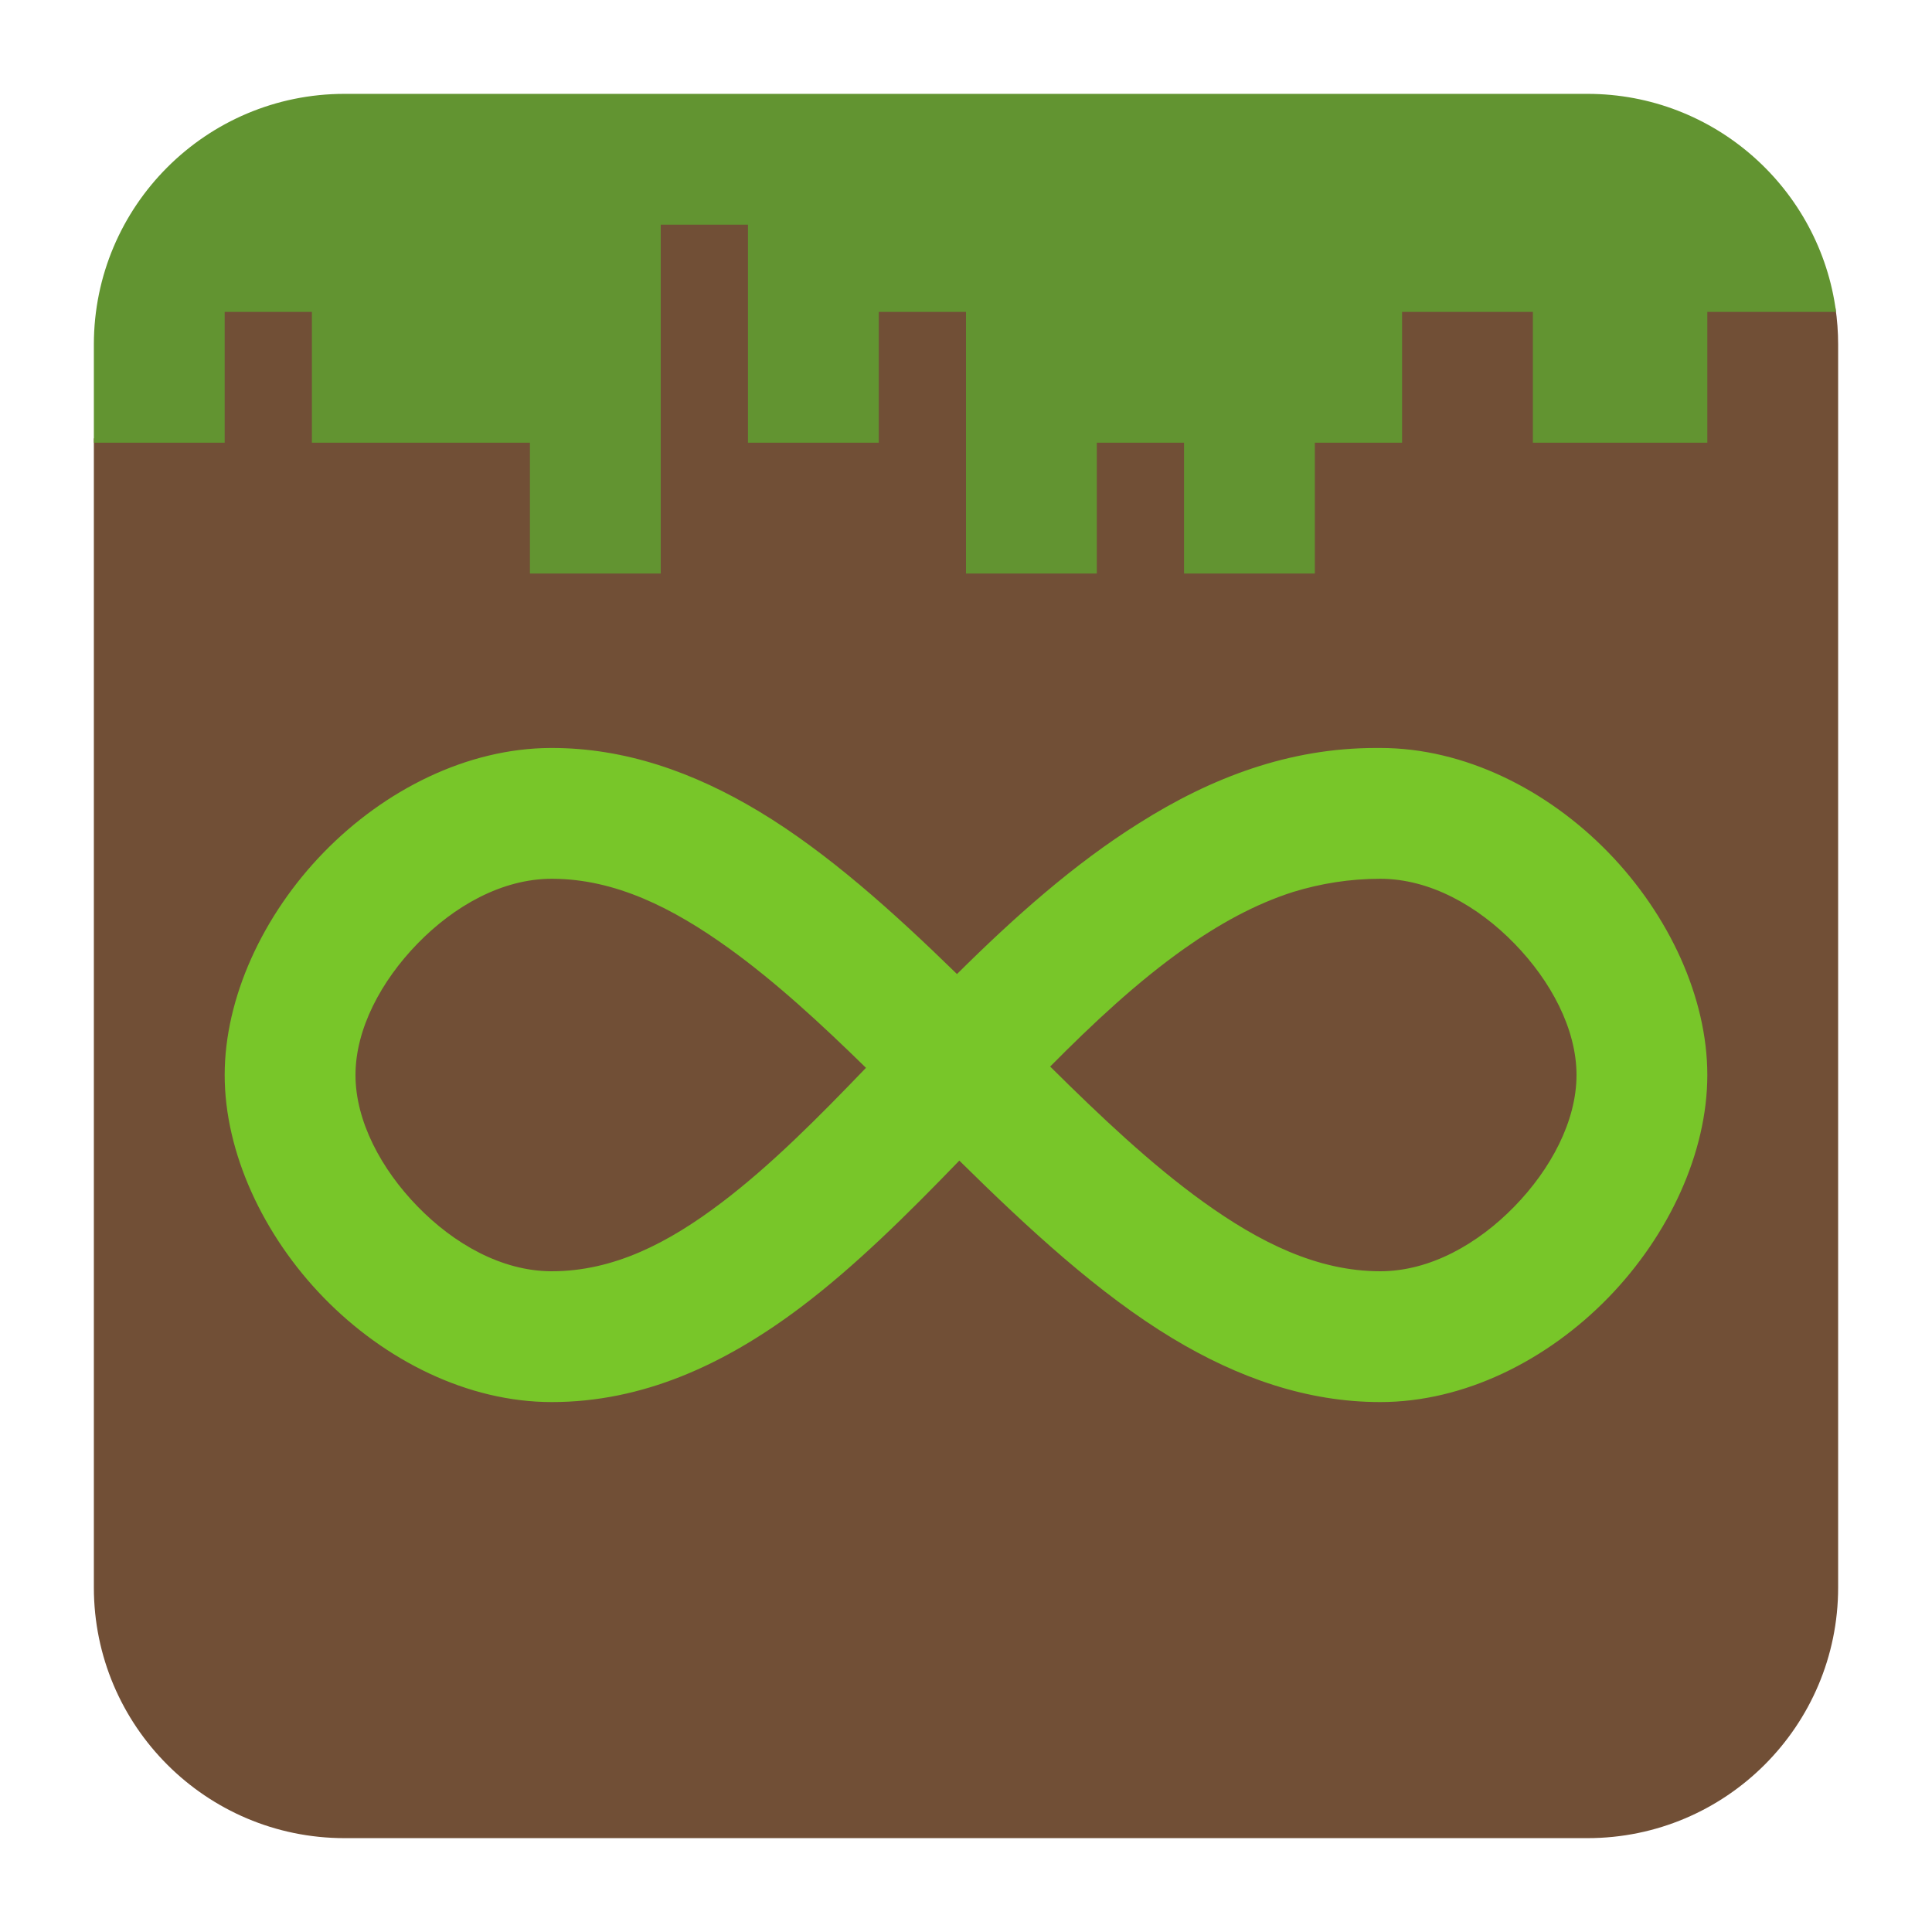
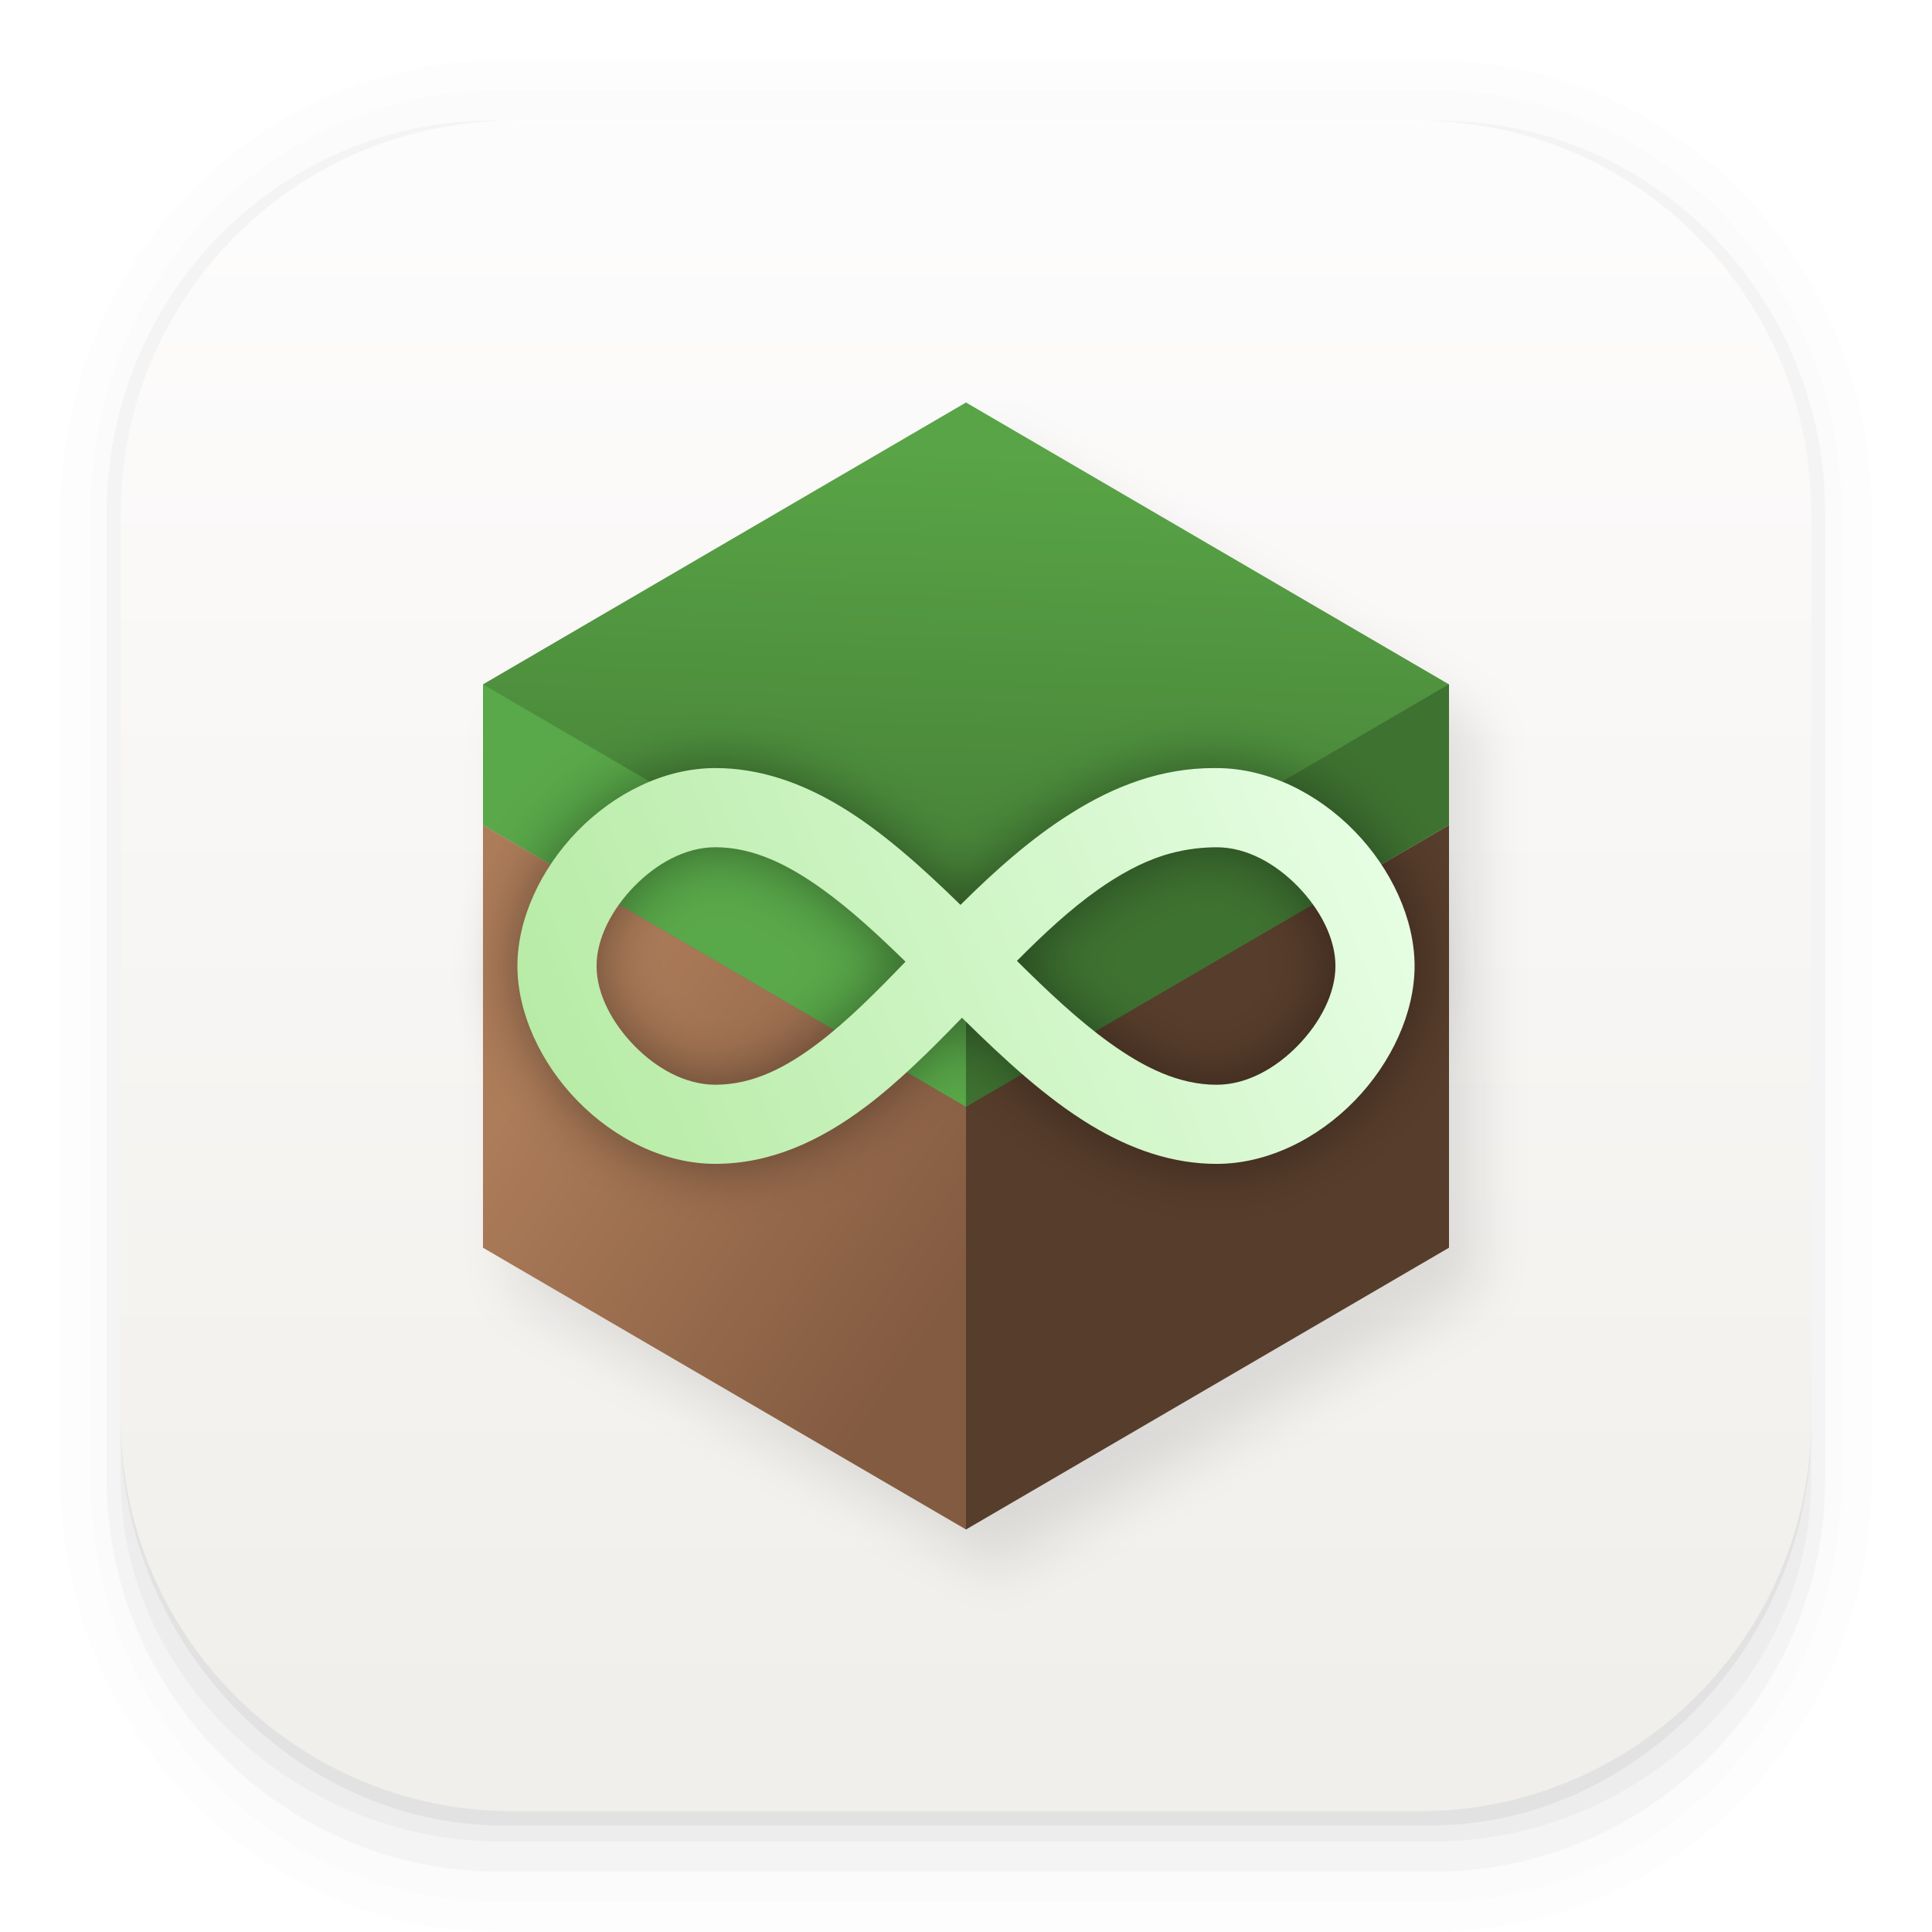
- <svg xmlns="http://www.w3.org/2000/svg" clip-rule="evenodd" fill-rule="evenodd" stroke-linejoin="round" stroke-miterlimit="2" viewBox="0 0 48 48">
-   <path d="m2.332 39.44v-28.549h3.142v-3.25h2.383v3.25h5.417v2.167h3.034v-7.584h2.383v5.417h3.034v-3.25h2.383v5.417h3.034v-2.167h2.383v2.167h3.034v-2.167h2.167v-3.25h3.467v3.25h4.116v-3.25h3.291c.045.3.068.607.068.919v30.88c0 3.438-2.79 6.228-6.228 6.228h-30.88c-3.438 0-6.228-2.79-6.228-6.228z" fill="#714f36" fill-rule="nonzero" />
-   <path d="m34.21 18.583h.082c2.089 0 4.147 1.034 5.664 2.593 1.514 1.556 2.462 3.613 2.462 5.532 0 1.92-.948 3.977-2.462 5.533-1.517 1.558-3.575 2.593-5.664 2.593-1.808 0-3.521-.594-5.165-1.586-1.823-1.101-3.568-2.712-5.293-4.413-1.295 1.34-2.589 2.624-3.936 3.64-1.913 1.443-3.945 2.359-6.19 2.359-2.089 0-4.147-1.035-5.664-2.593-1.514-1.556-2.462-3.613-2.462-5.532 0-1.92.948-3.977 2.462-5.533 1.51-1.551 3.557-2.584 5.635-2.593h.029c1.808 0 3.521.594 5.165 1.586 1.686 1.018 3.305 2.472 4.903 4.031 1.429-1.419 2.917-2.742 4.522-3.747 1.8-1.139 3.736-1.87 5.886-1.87zm-20.486 3.25h-.016c-1.242 0-2.433.684-3.334 1.61-.904.928-1.542 2.121-1.542 3.266 0 1.144.638 2.337 1.542 3.265.897.923 2.083 1.604 3.318 1.61h.016c1.544 0 2.905-.709 4.215-1.702 1.232-.933 2.408-2.119 3.592-3.352-1.119-1.095-2.245-2.135-3.408-2.972-1.393-1.003-2.823-1.72-4.383-1.725zm12.367 4.665c1.248 1.237 2.502 2.425 3.802 3.361 1.398 1.006 2.833 1.725 4.399 1.725 1.242 0 2.433-.684 3.334-1.61.904-.928 1.542-2.121 1.542-3.266 0-1.144-.638-2.337-1.542-3.265-.901-.927-2.092-1.61-3.334-1.61-.759 0-1.477.117-2.163.327-.954.304-1.846.801-2.702 1.406-1.168.826-2.266 1.852-3.336 2.932z" fill="#78c629" />
-   <path d="m39.44 2.332c3.163 0 5.778 2.362 6.176 5.417h-3.198v3.25h-4.334v-3.25h-3.25v3.25h-2.167v3.25h-3.25v-3.25h-2.167v3.25h-3.25v-6.5h-2.167v3.25h-3.25v-5.417h-2.167v8.667h-3.25v-3.25h-5.417v-3.25h-2.167v3.25h-3.25v-2.439c0-3.438 2.79-6.228 6.228-6.228z" fill="#629431" fill-rule="nonzero" />
+ <svg xmlns="http://www.w3.org/2000/svg" xmlns:xlink="http://www.w3.org/1999/xlink" width="64" height="64" version="1.1" id="svg846">
+   <defs id="defs814">
+     <linearGradient id="linearGradient1645">
+       <stop style="stop-color:#b4eaa2;stop-opacity:1;" offset="0" id="stop1641" />
+       <stop style="stop-color:#e9ffe7;stop-opacity:1;" offset="1" id="stop1643" />
+     </linearGradient>
+     <linearGradient id="c" x1="25.68" x2="26.448" y1="39.395" y2="17.376" gradientUnits="userSpaceOnUse">
+       <stop stop-color="#345f29" offset="0" id="stop796" />
+       <stop stop-color="#59a446" offset="1" id="stop798" />
+     </linearGradient>
+     <linearGradient id="d" x1="15.707" x2="25.68" y1="32.561" y2="39.395" gradientUnits="userSpaceOnUse">
+       <stop stop-color="#ad7c59" offset="0" id="stop801" />
+       <stop stop-color="#835b41" offset="1" id="stop803" />
+     </linearGradient>
+     <linearGradient id="a" x1="7.937" x2="7.937" y1="15.081" y2="1.852" gradientTransform="translate(0 .032) scale(3.7795)" gradientUnits="userSpaceOnUse">
+       <stop stop-color="#f1efeb" offset="0" id="stop806" />
+       <stop stop-color="#fdfcfc" offset="1" id="stop808" />
+     </linearGradient>
+     <filter id="b" x="-0.065" y="-0.056" width="1.129" height="1.112" color-interpolation-filters="sRGB">
+       <feGaussianBlur stdDeviation=".661" id="feGaussianBlur811" />
+     </filter>
+     <filter style="color-interpolation-filters:sRGB" id="filter1637" x="-0.078" y="-0.176" width="1.156" height="1.353">
+       <feGaussianBlur stdDeviation="0.964" id="feGaussianBlur1639" />
+     </filter>
+     <linearGradient xlink:href="#linearGradient1645" id="linearGradient1647" x1="17.183" y1="38.171" x2="46.894" y2="26.01" gradientUnits="userSpaceOnUse" />
+   </defs>
+   <g color="#000" id="g826">
+     <path d="M4.37.53C2.254.53.53 2.312.53 4.496v8.468c0 2.184 1.725 3.968 3.84 3.968h8.194c2.114 0 3.84-1.783 3.84-3.968V4.497c0-2.184-1.726-3.968-3.84-3.968zm.256.52h7.681c1.844 0 3.33 1.534 3.33 3.44v7.937c0 1.906-1.485 3.44-3.33 3.44h-7.68c-1.845 0-3.33-1.534-3.33-3.44V4.49c0-1.906 1.485-3.44 3.33-3.44z" opacity=".01" style="font-feature-settings:normal;font-variant-alternates:normal;font-variant-caps:normal;font-variant-east-asian:normal;font-variant-ligatures:normal;font-variant-numeric:normal;font-variant-position:normal;font-variation-settings:normal;inline-size:0;isolation:auto;mix-blend-mode:normal;shape-margin:0;shape-padding:0;text-decoration-color:#000;text-decoration-line:none;text-decoration-style:solid;text-indent:0;text-orientation:mixed;text-transform:none;white-space:normal" transform="scale(3.7796)" id="path816" />
+     <path d="M4.359.794C2.392.794.795 2.447.795 4.48v8.5c0 2.035 1.597 3.688 3.564 3.688h8.216c1.967 0 3.564-1.653 3.564-3.688v-8.5c0-2.034-1.597-3.687-3.564-3.687zm.272.256h7.672c1.842 0 3.325 1.534 3.325 3.44v7.937c0 1.906-1.483 3.44-3.325 3.44H4.63c-1.842 0-3.325-1.534-3.325-3.44V4.49c0-1.906 1.483-3.44 3.325-3.44z" opacity=".01" style="font-feature-settings:normal;font-variant-alternates:normal;font-variant-caps:normal;font-variant-east-asian:normal;font-variant-ligatures:normal;font-variant-numeric:normal;font-variant-position:normal;font-variation-settings:normal;inline-size:0;isolation:auto;mix-blend-mode:normal;shape-margin:0;shape-padding:0;text-decoration-color:#000;text-decoration-line:none;text-decoration-style:solid;text-indent:0;text-orientation:mixed;text-transform:none;white-space:normal" transform="scale(3.7796)" id="path818" />
+     <path d="M4.31 1.058c-1.866 0-3.375 1.539-3.375 3.44v8.467c0 1.9 1.57 3.439 3.435 3.439h8.2c1.866 0 3.427-1.538 3.427-3.44V4.498c0-1.9-1.51-3.439-3.375-3.439h-.097c1.794.087 3.214 1.582 3.214 3.432v7.937c0 1.906-1.506 3.44-3.377 3.44h-7.79c-1.871 0-3.377-1.534-3.377-3.44V4.49c0-1.85 1.42-3.345 3.214-3.432z" opacity=".03" style="font-feature-settings:normal;font-variant-alternates:normal;font-variant-caps:normal;font-variant-east-asian:normal;font-variant-ligatures:normal;font-variant-numeric:normal;font-variant-position:normal;font-variation-settings:normal;inline-size:0;isolation:auto;mix-blend-mode:normal;shape-margin:0;shape-padding:0;text-decoration-color:#000;text-decoration-line:none;text-decoration-style:solid;text-indent:0;text-orientation:mixed;text-transform:none;white-space:normal" transform="scale(3.7796)" id="path820" />
+     <path d="M4 46.969V49c0 6.648 5.896 12 12.544 12h30.961C54.153 61 60 55.648 60 49v-1.992a12.972 12.972 0 0 1-13 12.963H17.002A12.973 12.973 0 0 1 4 46.969z" opacity=".03" style="font-feature-settings:normal;font-variant-alternates:normal;font-variant-caps:normal;font-variant-east-asian:normal;font-variant-ligatures:normal;font-variant-numeric:normal;font-variant-position:normal;font-variation-settings:normal;inline-size:0;isolation:auto;mix-blend-mode:normal;shape-margin:0;shape-padding:0;text-decoration-color:#000;text-decoration-line:none;text-decoration-style:solid;text-indent:0;text-orientation:mixed;text-transform:none;white-space:normal" id="path822" />
+     <path d="M1.058 11.906v.592c0 1.939 1.573 3.5 3.332 3.5h8.16c1.76 0 3.325-1.561 3.325-3.5v-.58c-.006 2.095-1.537 3.78-3.44 3.78H4.498c-1.905 0-3.44-1.692-3.44-3.792z" opacity=".05" style="font-feature-settings:normal;font-variant-alternates:normal;font-variant-caps:normal;font-variant-east-asian:normal;font-variant-ligatures:normal;font-variant-numeric:normal;font-variant-position:normal;font-variation-settings:normal;inline-size:0;isolation:auto;mix-blend-mode:normal;shape-margin:0;shape-padding:0;text-decoration-color:#000;text-decoration-line:none;text-decoration-style:solid;text-indent:0;text-orientation:mixed;text-transform:none;white-space:normal" transform="scale(3.7796)" id="path824" />
+   </g>
+   <rect x="4" y="4" width="56" height="56" rx="13.002" ry="13.002" fill="url(#a)" id="rect828" />
+   <g transform="matrix(1.3035 0 0 1.317 -1.475 -6.551)" filter="url(#b)" opacity=".1" id="g832">
+     <path d="m26.448 16.11-12.274 7.087v14.174l12.274 7.087 12.275-7.087V23.197z" fill-rule="evenodd" id="path830" />
+   </g>
+   <g fill-rule="evenodd" id="g844">
+     <path d="m14.173 23.2 12.275 21.257L38.721 23.2l-12.273-7.09" fill="url(#c)" transform="matrix(1.3035 0 0 1.317 -2.475 -7.884)" id="path834" />
+     <path d="M16 22.67v4.666l15.999 9.338.001-4.671z" fill="#59a849" id="path836" />
+     <path d="m32 36.666 16-9.334v-4.666L32 32z" fill="#3e7231" id="path838" />
+     <path d="M14.173 26.74v10.63l12.274 7.087v-10.63z" fill="url(#d)" transform="matrix(1.3035 0 0 1.317 -2.475 -7.884)" id="path840" />
+     <path d="m32 36.666 16-9.334v14l-16 9.334z" fill="#573d2b" id="path842" />
+   </g>
+   <path d="m 40.238,25.444 h 0.066 c 1.685,0 3.346,0.834 4.57,2.092 1.222,1.255 1.986,2.915 1.986,4.463 0,1.549 -0.765,3.209 -1.986,4.464 -1.224,1.257 -2.884,2.092 -4.57,2.092 -1.459,0 -2.841,-0.479 -4.167,-1.28 -1.471,-0.888 -2.879,-2.188 -4.271,-3.561 -1.045,1.081 -2.089,2.117 -3.176,2.937 -1.543,1.164 -3.183,1.903 -4.994,1.903 -1.685,0 -3.346,-0.835 -4.57,-2.092 -1.222,-1.255 -1.986,-2.915 -1.986,-4.463 0,-1.549 0.765,-3.209 1.986,-4.464 1.218,-1.251 2.87,-2.085 4.546,-2.092 h 0.023 c 1.459,0 2.841,0.479 4.167,1.28 1.36,0.821 2.667,1.994 3.956,3.252 1.153,-1.145 2.354,-2.212 3.648,-3.023 1.452,-0.919 3.014,-1.509 4.749,-1.509 z m -16.529,2.622 h -0.013 c -1.002,0 -1.963,0.552 -2.69,1.299 -0.729,0.749 -1.244,1.711 -1.244,2.635 0,0.923 0.515,1.886 1.244,2.634 0.724,0.745 1.681,1.294 2.677,1.299 h 0.013 c 1.246,0 2.344,-0.572 3.401,-1.373 0.994,-0.753 1.943,-1.71 2.898,-2.704 -0.903,-0.883 -1.811,-1.723 -2.75,-2.398 -1.124,-0.809 -2.278,-1.388 -3.536,-1.392 z m 9.978,3.764 c 1.007,0.998 2.019,1.957 3.068,2.712 1.128,0.812 2.286,1.392 3.549,1.392 1.002,0 1.963,-0.552 2.69,-1.299 0.729,-0.749 1.244,-1.711 1.244,-2.635 0,-0.923 -0.515,-1.886 -1.244,-2.634 -0.727,-0.748 -1.688,-1.299 -2.69,-1.299 -0.612,0 -1.192,0.094 -1.745,0.264 -0.77,0.245 -1.489,0.646 -2.18,1.134 -0.942,0.666 -1.828,1.494 -2.692,2.366 z" fill="#78c629" id="path4-3-2" style="fill:#000000;fill-opacity:1;stroke-width:0.807;filter:url(#filter1637);opacity:0.4" />
+   <path d="m 40.238,25.444 h 0.066 c 1.685,0 3.346,0.834 4.57,2.092 1.222,1.255 1.986,2.915 1.986,4.463 0,1.549 -0.765,3.209 -1.986,4.464 -1.224,1.257 -2.884,2.092 -4.57,2.092 -1.459,0 -2.841,-0.479 -4.167,-1.28 -1.471,-0.888 -2.879,-2.188 -4.271,-3.561 -1.045,1.081 -2.089,2.117 -3.176,2.937 -1.543,1.164 -3.183,1.903 -4.994,1.903 -1.685,0 -3.346,-0.835 -4.57,-2.092 -1.222,-1.255 -1.986,-2.915 -1.986,-4.463 0,-1.549 0.765,-3.209 1.986,-4.464 1.218,-1.251 2.87,-2.085 4.546,-2.092 h 0.023 c 1.459,0 2.841,0.479 4.167,1.28 1.36,0.821 2.667,1.994 3.956,3.252 1.153,-1.145 2.354,-2.212 3.648,-3.023 1.452,-0.919 3.014,-1.509 4.749,-1.509 z m -16.529,2.622 h -0.013 c -1.002,0 -1.963,0.552 -2.69,1.299 -0.729,0.749 -1.244,1.711 -1.244,2.635 0,0.923 0.515,1.886 1.244,2.634 0.724,0.745 1.681,1.294 2.677,1.299 h 0.013 c 1.246,0 2.344,-0.572 3.401,-1.373 0.994,-0.753 1.943,-1.71 2.898,-2.704 -0.903,-0.883 -1.811,-1.723 -2.75,-2.398 -1.124,-0.809 -2.278,-1.388 -3.536,-1.392 z m 9.978,3.764 c 1.007,0.998 2.019,1.957 3.068,2.712 1.128,0.812 2.286,1.392 3.549,1.392 1.002,0 1.963,-0.552 2.69,-1.299 0.729,-0.749 1.244,-1.711 1.244,-2.635 0,-0.923 -0.515,-1.886 -1.244,-2.634 -0.727,-0.748 -1.688,-1.299 -2.69,-1.299 -0.612,0 -1.192,0.094 -1.745,0.264 -0.77,0.245 -1.489,0.646 -2.18,1.134 -0.942,0.666 -1.828,1.494 -2.692,2.366 z" fill="#78c629" id="path4" style="fill:url(#linearGradient1647);stroke-width:0.807;fill-opacity:1" />
</svg>
